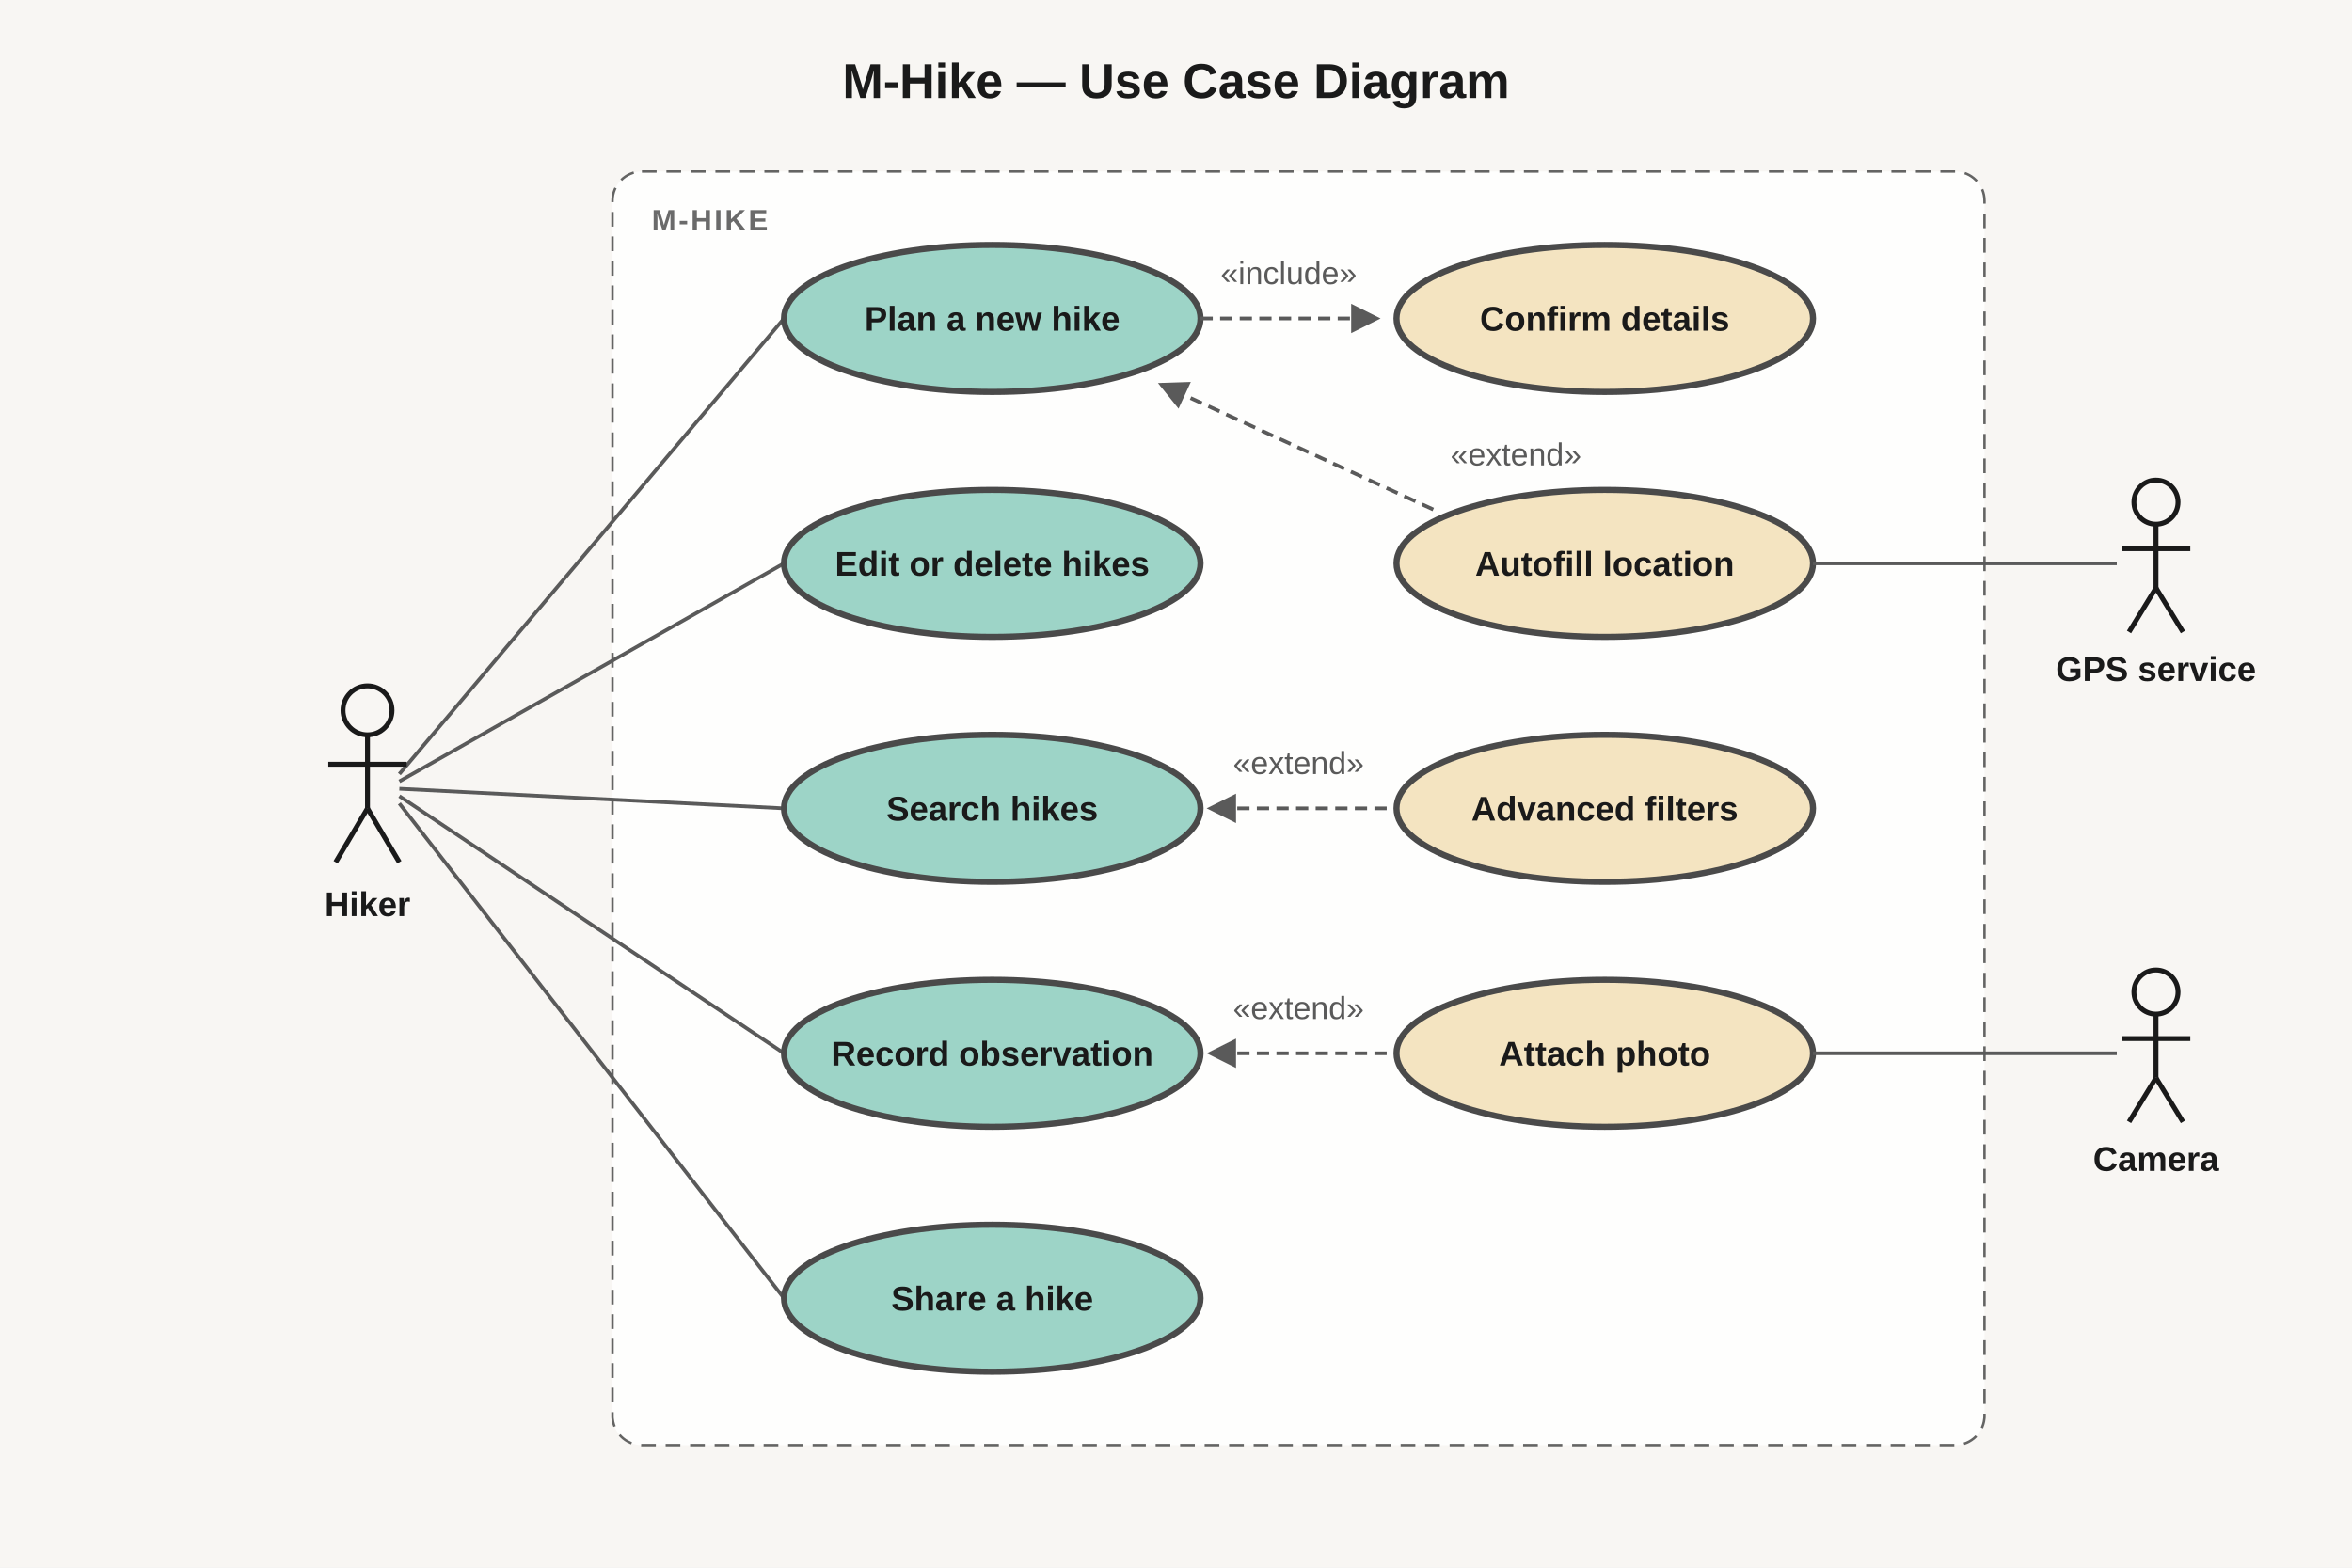
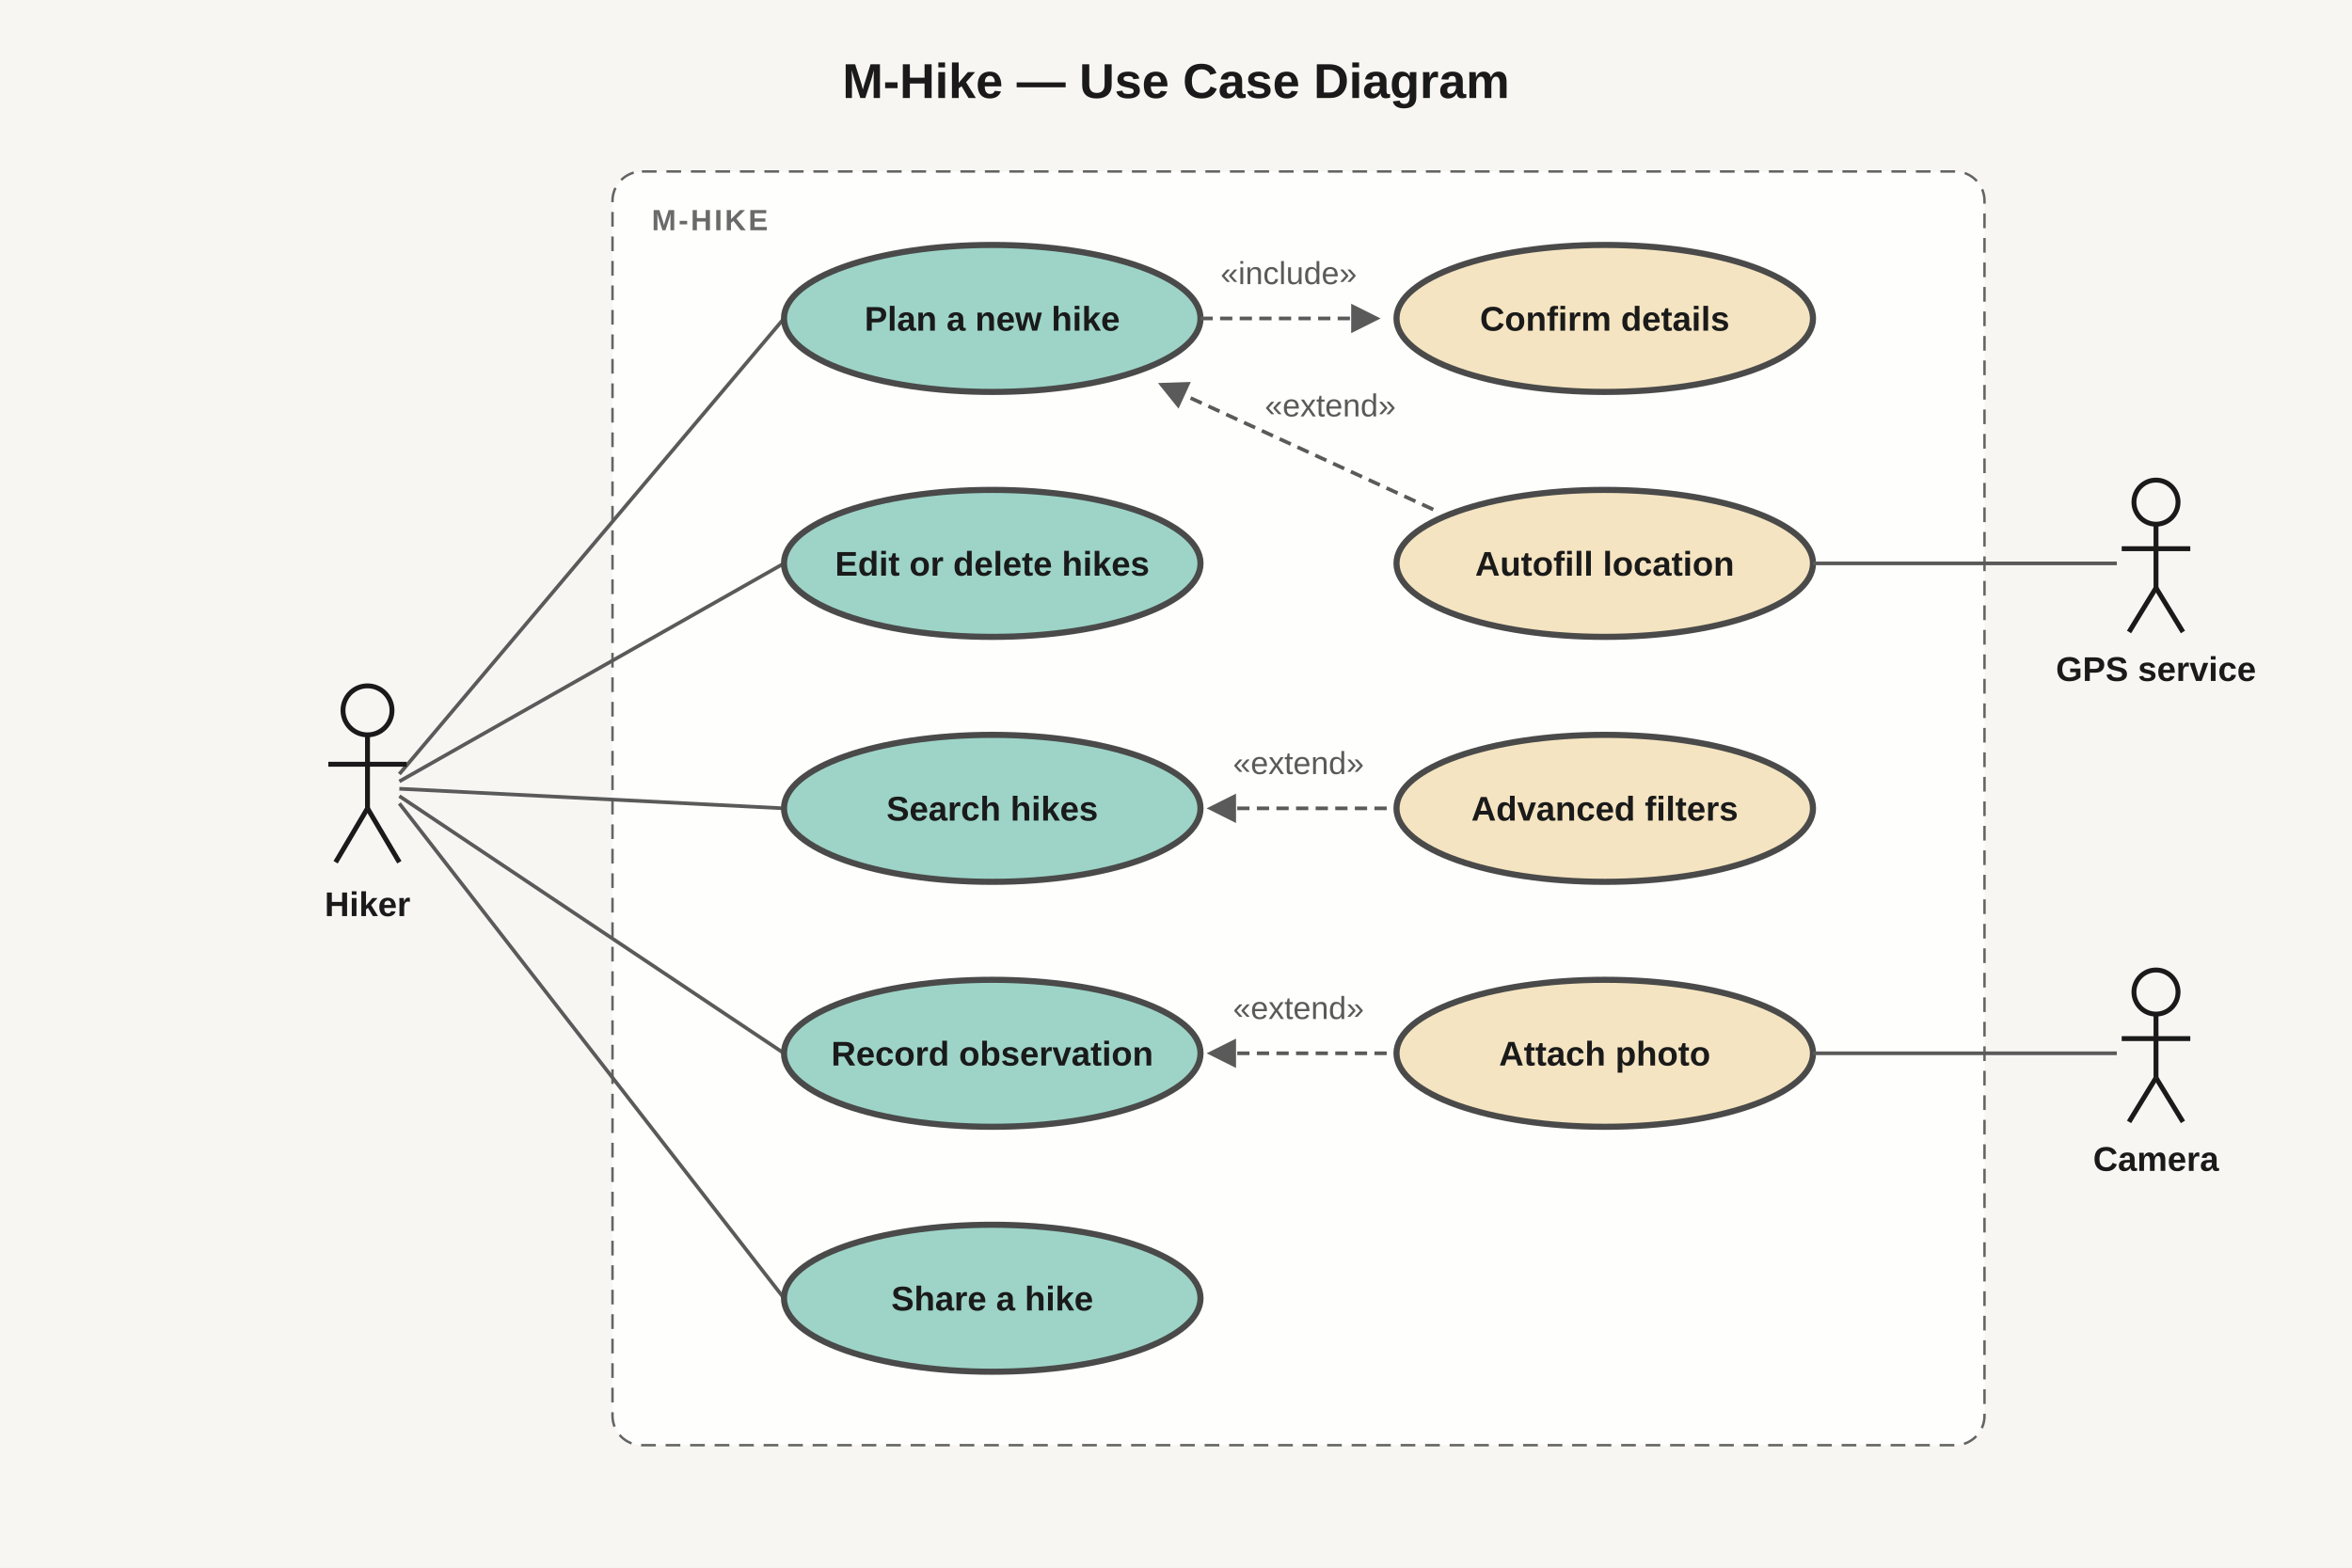
<svg xmlns="http://www.w3.org/2000/svg" viewBox="0 0 960 640" width="960" height="640">
  <style>
    text { font-family: -apple-system, BlinkMacSystemFont, 'Segoe UI', 'Helvetica Neue', Arial, sans-serif; }
  </style>
  <defs>
    <marker id="arrow-claude" markerWidth="8" markerHeight="8" refX="7" refY="4" orient="auto">
      <polygon points="0 0, 8 4, 0 8" fill="#5a5a5a" />
    </marker>
  </defs>
  <rect width="960" height="640" fill="#f8f6f3" />
  <text x="480" y="40" text-anchor="middle" fill="#1a1a1a" font-size="20" font-weight="700">M-Hike — Use Case Diagram</text>
  <rect x="250" y="70" width="560" height="520" rx="12" fill="#ffffff" stroke="#4a4a4a" stroke-width="1" stroke-dasharray="6,4" opacity="0.85" />
  <text x="266" y="94" font-size="12" font-weight="600" letter-spacing="0.08em" fill="#6a6a6a">M-HIKE</text>
  <line x1="163" y1="316" x2="320" y2="130" stroke="#5a5a5a" stroke-width="1.5" />
  <line x1="163" y1="319" x2="320" y2="230" stroke="#5a5a5a" stroke-width="1.5" />
  <line x1="163" y1="322" x2="320" y2="330" stroke="#5a5a5a" stroke-width="1.5" />
  <line x1="163" y1="325" x2="320" y2="430" stroke="#5a5a5a" stroke-width="1.5" />
  <line x1="163" y1="328" x2="320" y2="530" stroke="#5a5a5a" stroke-width="1.5" />
  <circle cx="150" cy="290" r="10" fill="none" stroke="#1a1a1a" stroke-width="2" />
  <line x1="150" y1="300" x2="150" y2="330" stroke="#1a1a1a" stroke-width="2" />
  <line x1="134" y1="312" x2="166" y2="312" stroke="#1a1a1a" stroke-width="2" />
  <line x1="150" y1="330" x2="137" y2="352" stroke="#1a1a1a" stroke-width="2" />
  <line x1="150" y1="330" x2="163" y2="352" stroke="#1a1a1a" stroke-width="2" />
  <text x="150" y="374" font-size="14" font-weight="600" fill="#1a1a1a" text-anchor="middle">Hiker</text>
  <ellipse cx="405" cy="130" rx="85" ry="30" fill="#9dd4c7" stroke="#4a4a4a" stroke-width="2.5" />
  <text x="405" y="135" font-size="14" font-weight="600" fill="#1a1a1a" text-anchor="middle">Plan a new hike</text>
  <ellipse cx="405" cy="230" rx="85" ry="30" fill="#9dd4c7" stroke="#4a4a4a" stroke-width="2.5" />
  <text x="405" y="235" font-size="14" font-weight="600" fill="#1a1a1a" text-anchor="middle">Edit or delete hikes</text>
  <ellipse cx="405" cy="330" rx="85" ry="30" fill="#9dd4c7" stroke="#4a4a4a" stroke-width="2.5" />
  <text x="405" y="335" font-size="14" font-weight="600" fill="#1a1a1a" text-anchor="middle">Search hikes</text>
  <ellipse cx="405" cy="430" rx="85" ry="30" fill="#9dd4c7" stroke="#4a4a4a" stroke-width="2.5" />
  <text x="405" y="435" font-size="14" font-weight="600" fill="#1a1a1a" text-anchor="middle">Record observation</text>
  <ellipse cx="405" cy="530" rx="85" ry="30" fill="#9dd4c7" stroke="#4a4a4a" stroke-width="2.5" />
  <text x="405" y="535" font-size="14" font-weight="600" fill="#1a1a1a" text-anchor="middle">Share a hike</text>
  <ellipse cx="655" cy="130" rx="85" ry="30" fill="#f4e4c1" stroke="#4a4a4a" stroke-width="2.5" />
  <text x="655" y="135" font-size="14" font-weight="600" fill="#1a1a1a" text-anchor="middle">Confirm details</text>
  <ellipse cx="655" cy="230" rx="85" ry="30" fill="#f4e4c1" stroke="#4a4a4a" stroke-width="2.5" />
  <text x="655" y="235" font-size="14" font-weight="600" fill="#1a1a1a" text-anchor="middle">Autofill location</text>
  <ellipse cx="655" cy="330" rx="85" ry="30" fill="#f4e4c1" stroke="#4a4a4a" stroke-width="2.5" />
  <text x="655" y="335" font-size="14" font-weight="600" fill="#1a1a1a" text-anchor="middle">Advanced filters</text>
  <ellipse cx="655" cy="430" rx="85" ry="30" fill="#f4e4c1" stroke="#4a4a4a" stroke-width="2.5" />
  <text x="655" y="435" font-size="14" font-weight="600" fill="#1a1a1a" text-anchor="middle">Attach photo</text>
  <line x1="490" y1="130" x2="562" y2="130" stroke="#5a5a5a" stroke-width="1.5" stroke-dasharray="5,3" marker-end="url(#arrow-claude)" />
  <text x="526" y="116" font-size="13" fill="#5a5a5a" text-anchor="middle">«include»</text>
  <line x1="585" y1="208" x2="474" y2="157" stroke="#5a5a5a" stroke-width="1.5" stroke-dasharray="5,3" marker-end="url(#arrow-claude)" />
-   <text x="592" y="190" font-size="13" fill="#5a5a5a">«extend»</text>
+   <text x="543" y="170" font-size="13" fill="#5a5a5a" text-anchor="middle">«extend»</text>
  <line x1="566" y1="330" x2="494" y2="330" stroke="#5a5a5a" stroke-width="1.5" stroke-dasharray="5,3" marker-end="url(#arrow-claude)" />
  <text x="530" y="316" font-size="13" fill="#5a5a5a" text-anchor="middle">«extend»</text>
  <line x1="566" y1="430" x2="494" y2="430" stroke="#5a5a5a" stroke-width="1.5" stroke-dasharray="5,3" marker-end="url(#arrow-claude)" />
  <text x="530" y="416" font-size="13" fill="#5a5a5a" text-anchor="middle">«extend»</text>
  <line x1="740" y1="230" x2="864" y2="230" stroke="#5a5a5a" stroke-width="1.5" />
  <circle cx="880" cy="205" r="9" fill="none" stroke="#1a1a1a" stroke-width="2" />
  <line x1="880" y1="214" x2="880" y2="240" stroke="#1a1a1a" stroke-width="2" />
  <line x1="866" y1="224" x2="894" y2="224" stroke="#1a1a1a" stroke-width="2" />
  <line x1="880" y1="240" x2="869" y2="258" stroke="#1a1a1a" stroke-width="2" />
  <line x1="880" y1="240" x2="891" y2="258" stroke="#1a1a1a" stroke-width="2" />
  <text x="880" y="278" font-size="14" font-weight="600" fill="#1a1a1a" text-anchor="middle">GPS service</text>
  <line x1="740" y1="430" x2="864" y2="430" stroke="#5a5a5a" stroke-width="1.5" />
  <circle cx="880" cy="405" r="9" fill="none" stroke="#1a1a1a" stroke-width="2" />
  <line x1="880" y1="414" x2="880" y2="440" stroke="#1a1a1a" stroke-width="2" />
  <line x1="866" y1="424" x2="894" y2="424" stroke="#1a1a1a" stroke-width="2" />
  <line x1="880" y1="440" x2="869" y2="458" stroke="#1a1a1a" stroke-width="2" />
  <line x1="880" y1="440" x2="891" y2="458" stroke="#1a1a1a" stroke-width="2" />
  <text x="880" y="478" font-size="14" font-weight="600" fill="#1a1a1a" text-anchor="middle">Camera</text>
</svg>
